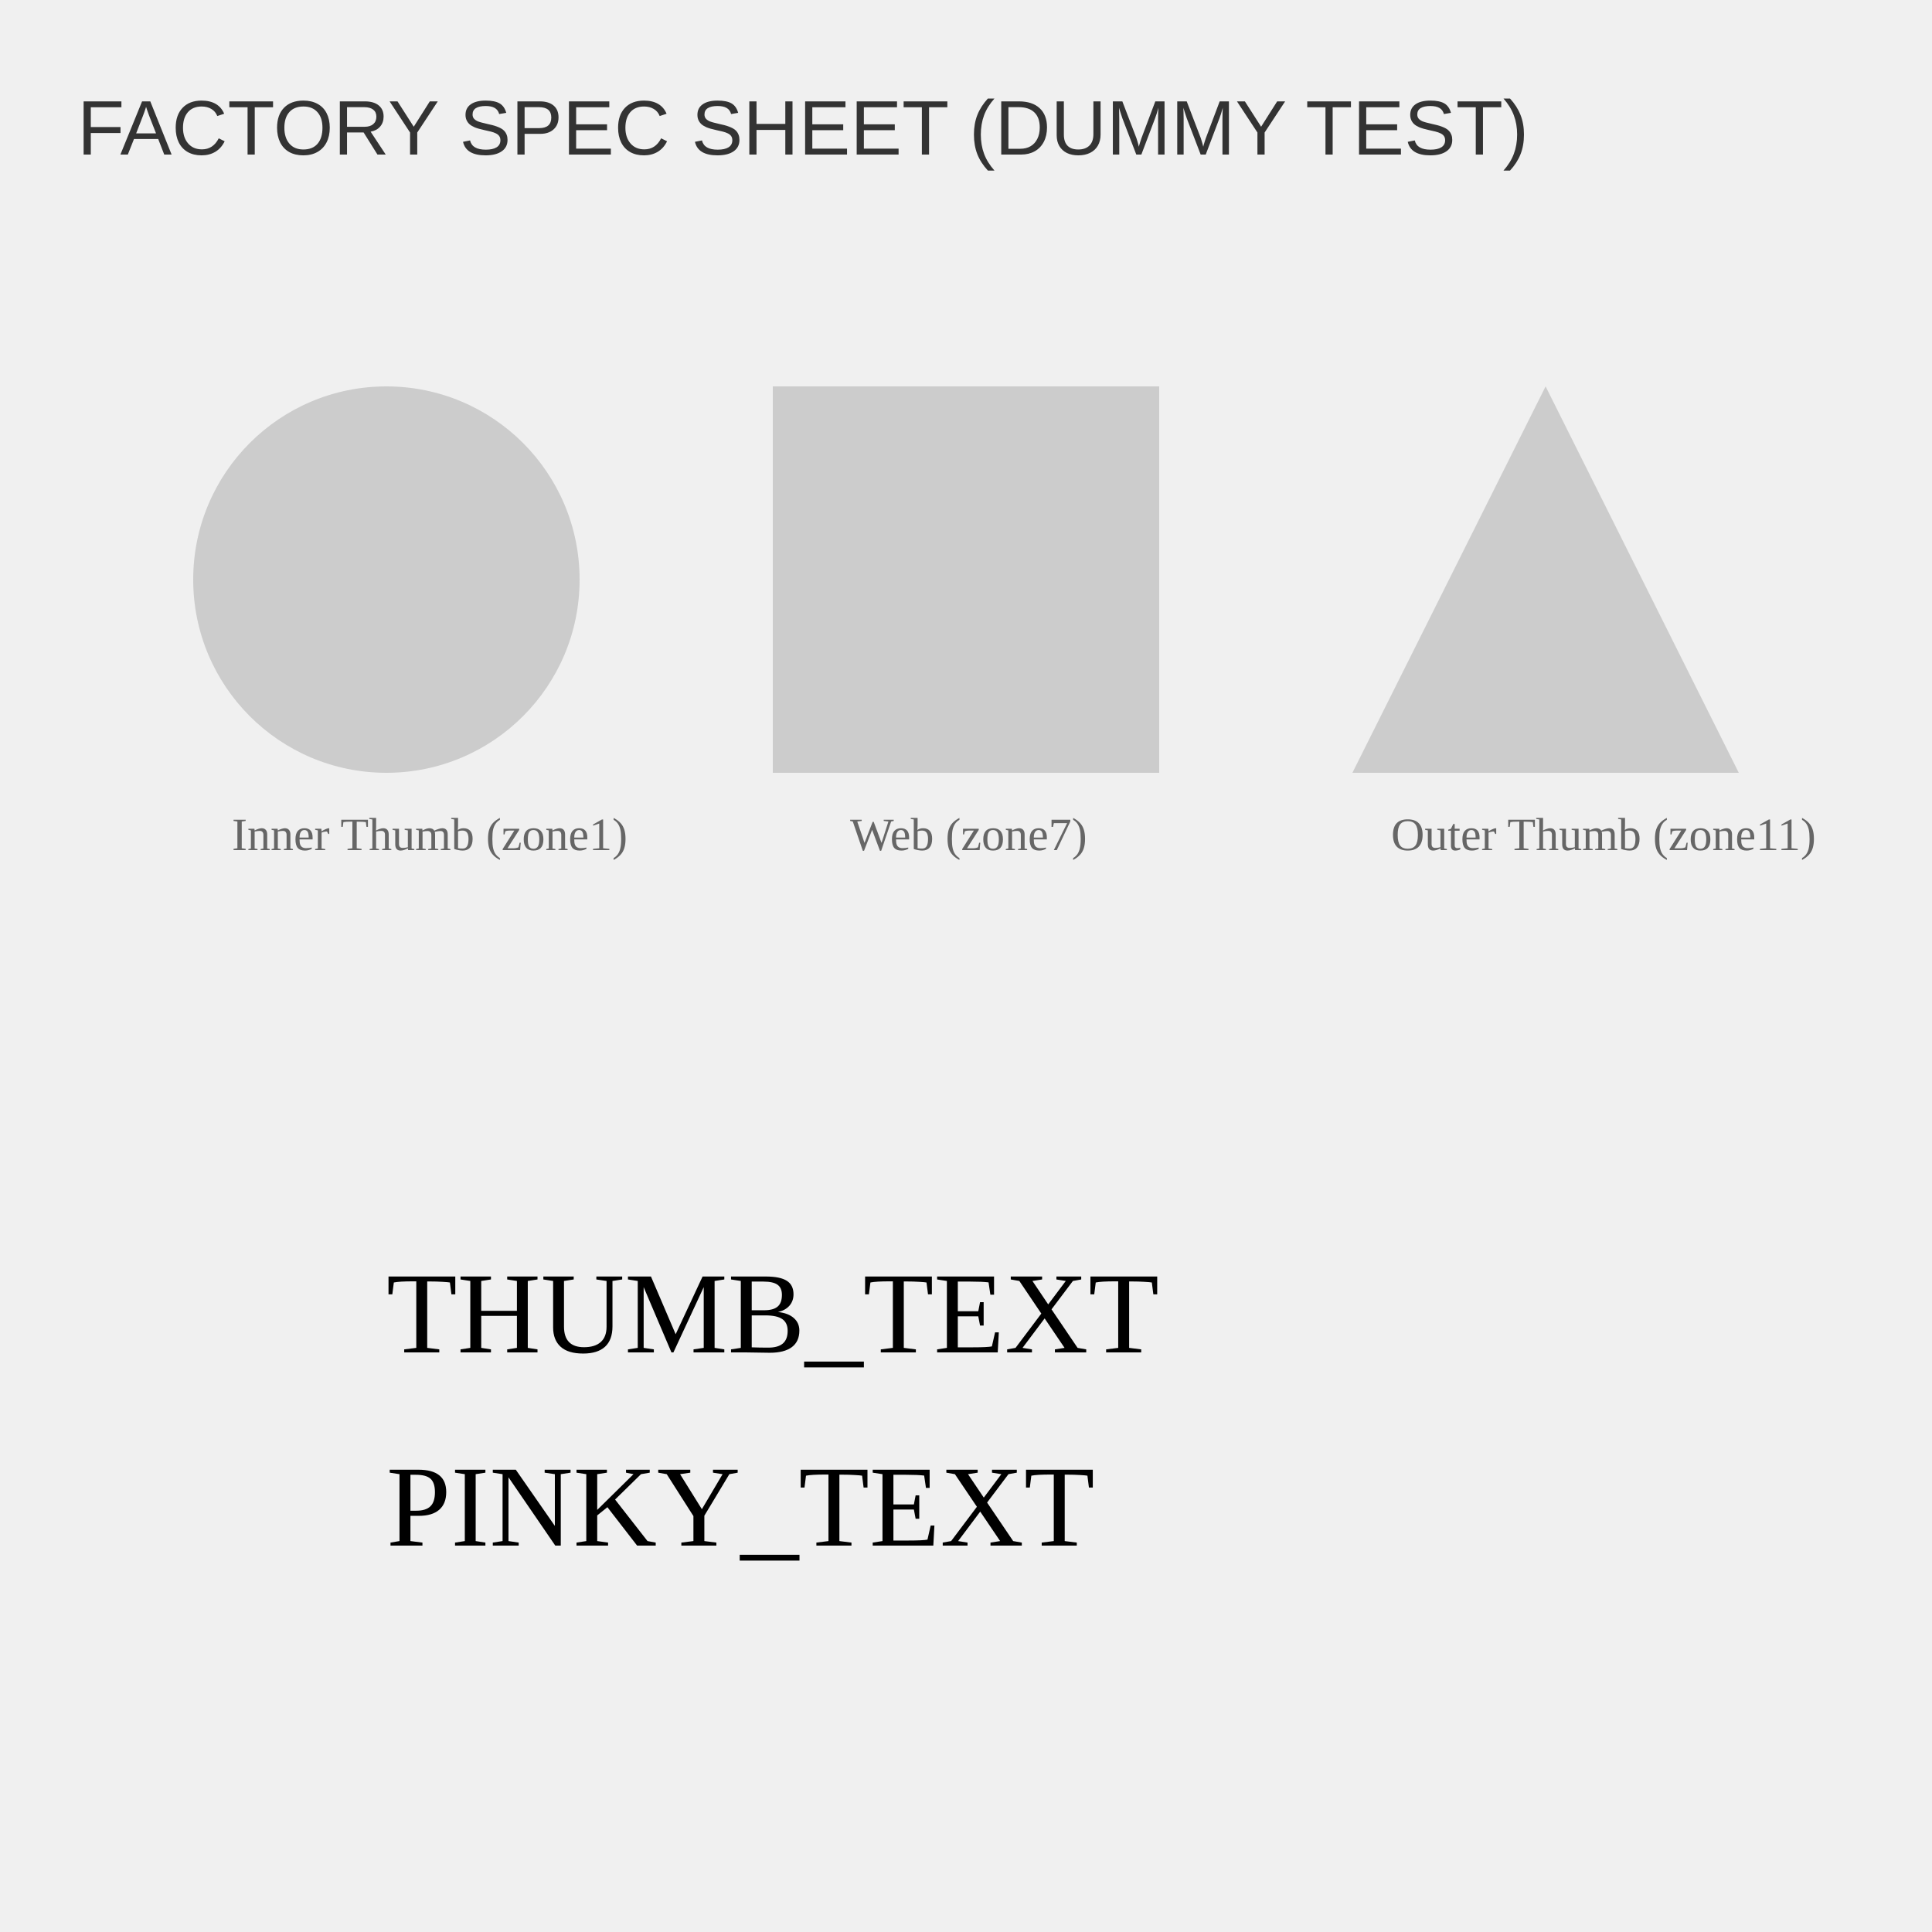
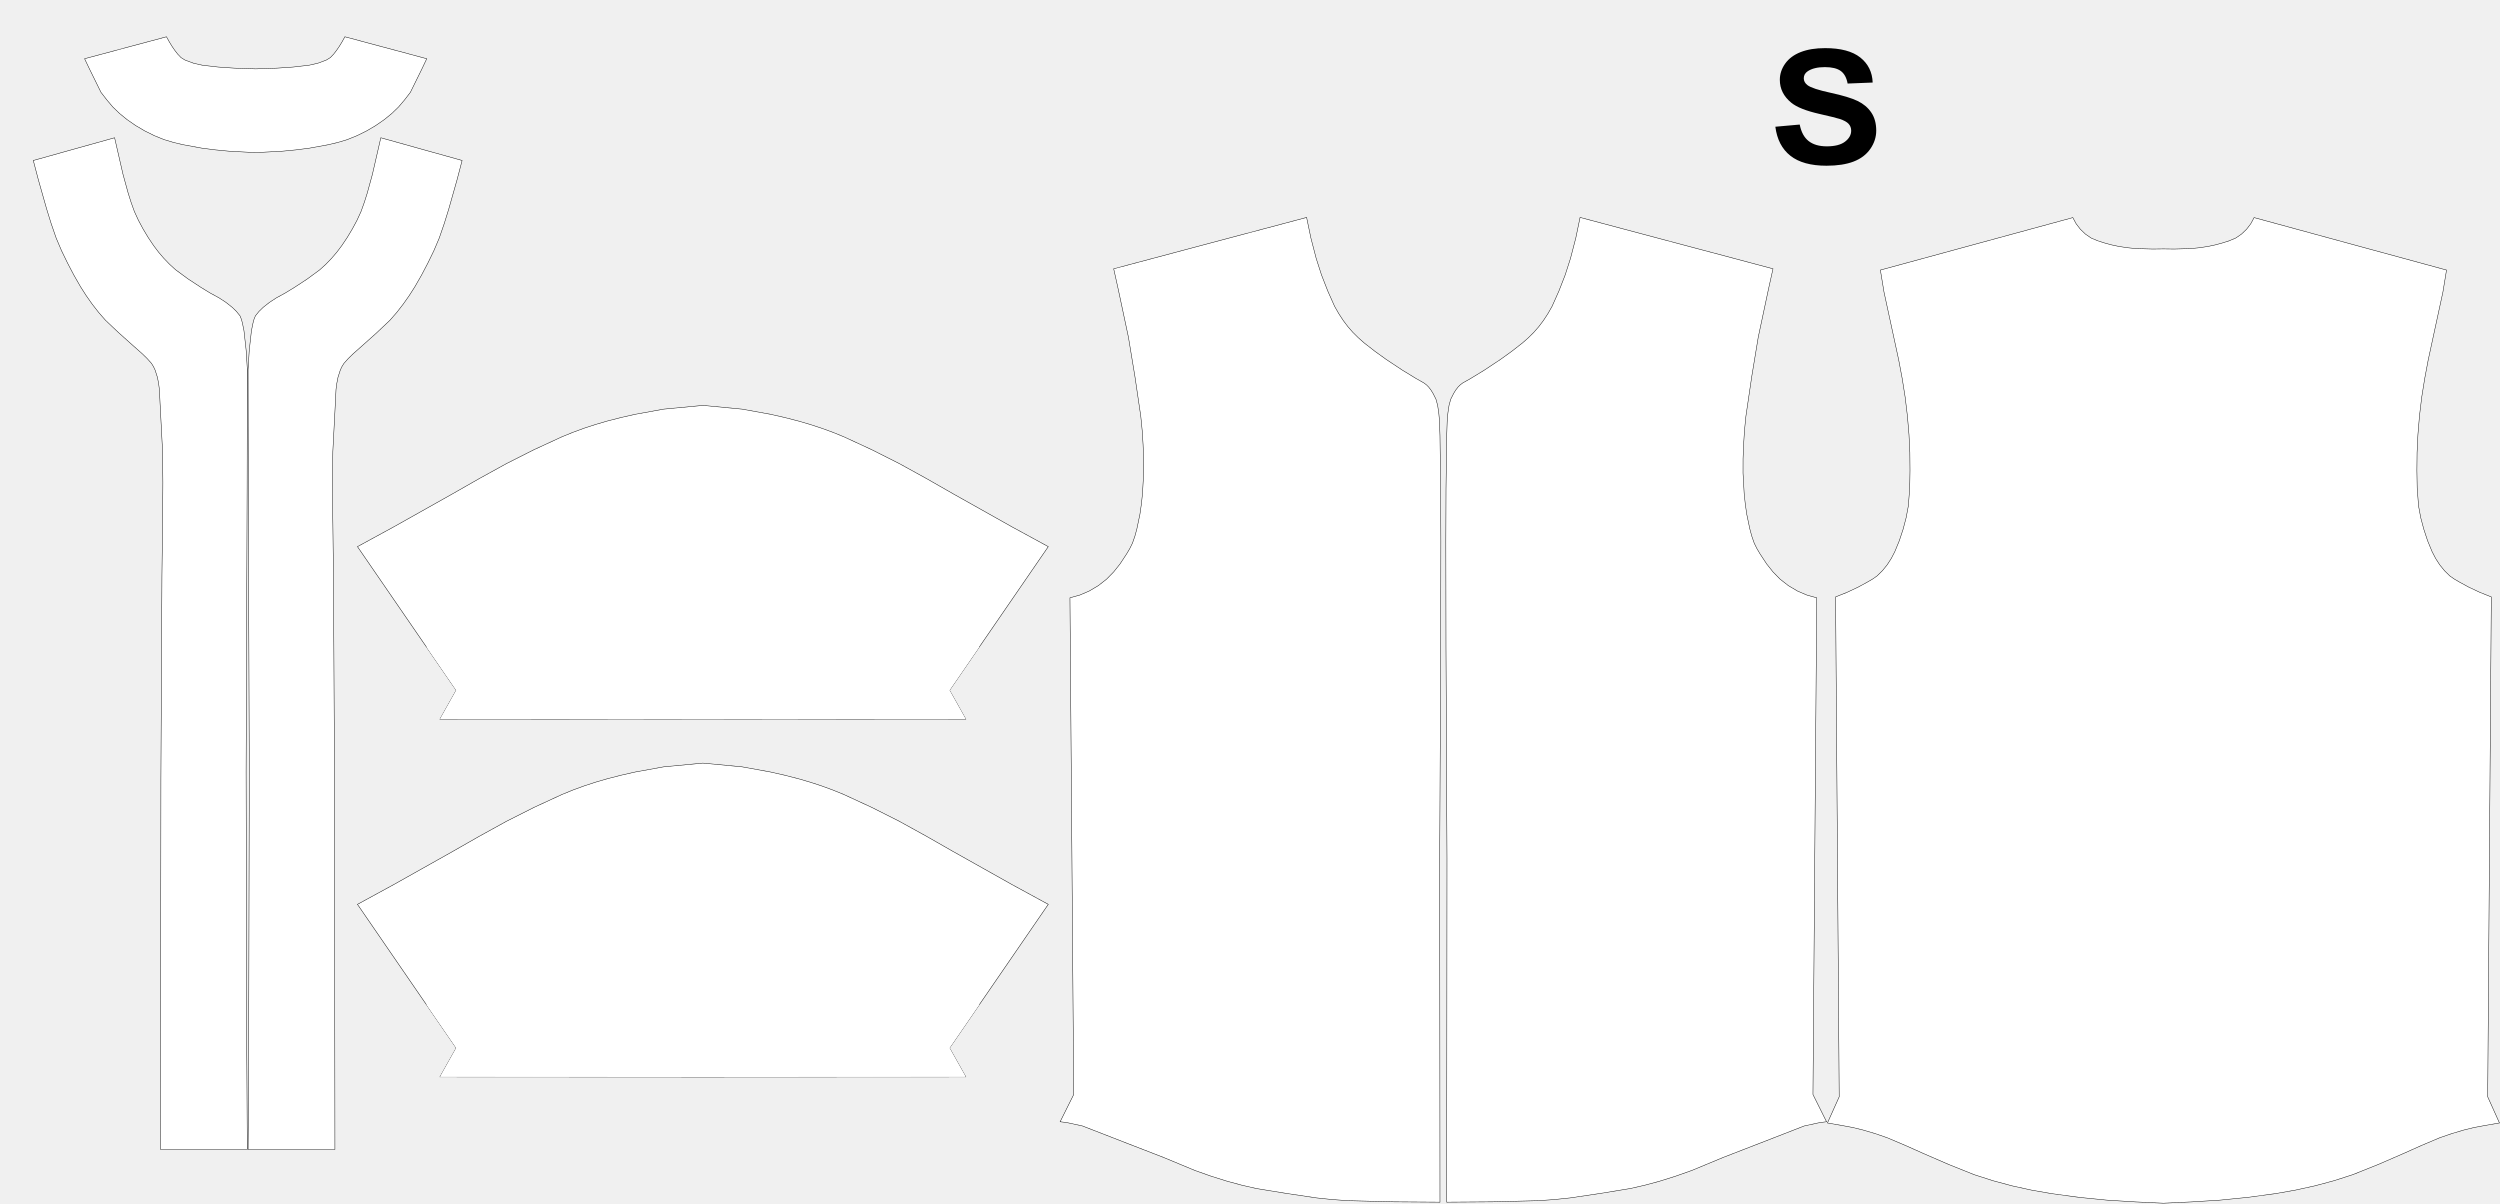
- <svg xmlns="http://www.w3.org/2000/svg" viewBox="0 0 500 500">
-   <rect width="500" height="500" fill="#f0f0f0" />
-   <text x="20" y="40" font-family="Arial" font-size="20" fill="#333">FACTORY SPEC SHEET (DUMMY TEST)</text>
-   <circle id="zone1" cx="100" cy="150" r="50" fill="#cccccc" />
-   <text x="60" y="220" font-size="12" fill="#666">Inner Thumb (zone1)</text>
-   <rect id="zone7" x="200" y="100" width="100" height="100" fill="#cccccc" />
-   <text x="220" y="220" font-size="12" fill="#666">Web (zone7)</text>
-   <path id="zone11" d="M400 100 L450 200 L350 200 Z" fill="#cccccc" />
-   <text x="360" y="220" font-size="12" fill="#666">Outer Thumb (zone11)</text>
-   <text id="thumbName" x="100" y="350" font-size="30" fill="#000">THUMB_TEXT</text>
-   <text id="pinkyName" x="100" y="400" font-size="30" fill="#000">PINKY_TEXT</text>
+ <svg xmlns="http://www.w3.org/2000/svg" width="100%" height="100%" viewBox="0 0 23619 11373" version="1.1" xml:space="preserve" style="fill-rule:evenodd;clip-rule:evenodd;stroke-miterlimit:2.613;">
+   <path id="zone2" d="M4156.59,10173.8L4309.83,9901.21L3377.16,8543.91L3718.68,8357.7L4274.75,8045.33L4529.33,7900.04L4786.04,7758.58L5045.33,7627.76L5309.08,7506.05L5413.96,7463.34L5520.38,7424.42L5627.92,7389.37L5736.67,7357.55L5868.67,7323.67L6001.58,7293.6L6269.46,7244.95L6640.46,7209.6L7011.46,7244.95L7279.33,7293.6L7411.88,7323.67L7543.92,7357.55L7652.67,7389.37L7760.25,7424.42L7866.88,7463.34L7971.79,7506.05L8235.25,7627.76L8494.88,7758.58L8751.5,7900.04L9005.83,8045.33L9561.88,8357.7L9903.75,8543.91L8971.08,9901.21L9124.29,10173.8L6640.46,10175.3L4156.59,10173.8ZM4156.59,6794.29L4309.83,6521.71L3377.12,5164.42L3718.69,4978.21L4274.75,4665.83L4529.33,4520.54L4786.04,4379.12L5045.33,4248.25L5309.04,4126.54L5413.96,4083.83L5520.33,4044.92L5627.92,4009.88L5736.67,3978.04L5868.67,3944.17L6001.58,3914.08L6269.46,3865.46L6640.46,3830.12L7011.46,3865.46L7279.29,3914.08L7411.88,3944.17L7543.92,3978.04L7652.67,4009.88L7760.25,4044.92L7866.88,4083.83L7971.79,4126.54L8235.25,4248.25L8494.88,4379.12L8751.54,4520.54L9005.83,4665.83L9561.88,4978.21L9903.75,5164.42L8971.08,6521.71L9124.29,6794.29L6640.46,6795.79L4156.59,6794.29Z" style="fill:#fff;stroke:#000;stroke-width:4.19px;" />
+   <path id="zone3" d="M9253.7,6110.42L8971.08,6521.71L9124.29,6794.29L6640.46,6795.79L4156.59,6794.29L4309.83,6521.71L4027.2,6110.42L9253.7,6110.42ZM9253.7,9489.91L8971.08,9901.2L9124.29,10173.8L6640.46,10175.3L4156.59,10173.8L4309.83,9901.2L4027.2,9489.91L9253.7,9489.91Z" style="fill:#fff;" />
+   <path id="zone11" d="M2336.51,10859.1L1516.31,10859.1L1520.13,7362.13L1529.85,5444.08L1536.91,4854.96L1538.7,4560.58L1536.04,4266.17L1511.62,3797.17L1506,3680L1498.36,3621.75L1487.19,3564.33L1465.38,3496.29L1450.09,3463.62L1431.23,3433.29L1389.43,3386.46L1344.69,3342.88L1250.47,3259.29L1121.81,3144.17L996.679,3025.83L931.913,2951.62L871.258,2873.62L814.467,2792.96L761.458,2709.92L697.271,2598.04L637.533,2483.83L580.992,2367.54L530.642,2248.92L483.529,2112.62L440.863,1975.08L362.264,1697.79L314.572,1516.12L1082.63,1301.5L1161.86,1646.25L1210.42,1823.17L1238.09,1910.62L1269,1996.88L1307.59,2081.38L1351.75,2163.21L1399.45,2243L1451.25,2320.17L1497.78,2382L1548.13,2440.83L1601.97,2496.79L1659.38,2548.92L1777.45,2635.75L1900.5,2716.42L1984.42,2767.62L2070.96,2815.04L2134.27,2856.54L2194.01,2903.67L2233.19,2941.62L2267.63,2984.33L2281.17,3018.17L2290.6,3053.79L2305.02,3125.33L2325.33,3307.88L2336.84,3491.29L2334.76,4598.54L2325.04,7291.17L2330.94,9871.04L2336.51,10859.1ZM2343.92,10859.1L2349.48,9871.04L2355.38,7291.17L2345.66,4598.54L2343.58,3491.29L2355.09,3307.88L2375.41,3125.38L2389.82,3053.79L2399.25,3018.17L2412.8,2984.33L2447.24,2941.62L2486.37,2903.67L2546.15,2856.54L2609.46,2815.04L2696,2767.62L2779.92,2716.42L2902.97,2635.75L3021.04,2548.92L3078.45,2496.79L3132.29,2440.83L3182.64,2382L3229.18,2320.17L3280.98,2243L3328.67,2163.21L3372.83,2081.38L3411.43,1996.88L3442.33,1910.62L3470,1823.17L3518.57,1646.25L3597.79,1301.5L4365.83,1516.12L4318.17,1697.79L4239.54,1975.08L4196.88,2112.62L4149.78,2248.92L4099.43,2367.58L4042.89,2483.83L3983.15,2598.04L3918.97,2709.92L3865.96,2792.96L3809.17,2873.62L3748.51,2951.62L3683.75,3025.83L3558.62,3144.17L3429.95,3259.29L3335.73,3342.88L3290.99,3386.46L3249.2,3433.29L3230.34,3463.62L3215.05,3496.29L3193.24,3564.33L3182.06,3621.75L3174.42,3680L3168.81,3797.17L3144.38,4266.17L3141.72,4560.58L3143.51,4854.96L3150.58,5444.08L3160.29,7362.13L3164.12,10859.1L2343.92,10859.1ZM2415.69,1441.96L2161.07,1428.17L2033.89,1415.83L1907.62,1399.67L1728.19,1366.79L1639.21,1345.62L1551.69,1319.5L1458.62,1281.92L1368.44,1237.25L1281.5,1186.17L1198.99,1128.88L1129.99,1072.54L1065.67,1010.58L1008.4,942.708L953.788,871.958L846.292,653.458L799.296,554.792L1572.83,347.458L1598.68,394.125L1626.58,439.667L1651.85,476.375L1679.16,511.625L1710,543.917L1748.16,567.417L1828.35,597.375L1911.44,616.167L2061.82,633.5L2212.75,643.75L2415.69,650.792L2618.33,643.75L2769.26,633.5L2919.65,616.167L3002.73,597.375L3082.92,567.417L3121.09,543.917L3151.92,511.625L3179.23,476.375L3204.51,439.667L3232.4,394.125L3258.25,347.458L4031.79,554.792L3984.79,653.458L3877.3,871.958L3822.97,942.708L3765.4,1010.58L3701.09,1072.54L3632.09,1128.88L3549.54,1186.17L3462.93,1237.25L3372.47,1281.92L3279.39,1319.5L3191.87,1345.62L3103.18,1366.79L2923.46,1399.67L2797.19,1415.83L2670.3,1428.17L2415.69,1441.96ZM17163.8,5647.88L17128.1,10340.2L17256.5,10597.9L17207.3,10603.8L17176.4,10609.1L17045.3,10637.7L16618.8,10803.5L16279,10935.2L15984.1,11057.7L15831.8,11111.6L15678.1,11159.9L15542,11196.7L15404.7,11228.2L15129.7,11273.3L14835.4,11317.2L14686.3,11332.8L14536.7,11343.4L14102.3,11354.3L13667.8,11357.5L13670.5,8108.49L13661.1,6112.67L13659.6,5115.04L13661.4,4616.12L13667.8,4117.46L13672.8,3973.17L13679.3,3901.58L13689.9,3830L13705.8,3771.67L13733.2,3717.46L13752.7,3685.67L13775.7,3655.92L13796.5,3635.29L13820.1,3617.62L13892.3,3576.96L14025.4,3495.67L14177.4,3394.67L14282.2,3319.25L14384.1,3239.75L14438.7,3191.71L14490.2,3140.75L14537.9,3086L14581.8,3027.96L14624.8,2961.96L14663.7,2893.62L14727.9,2749.62L14787.4,2597.04L14837.5,2440.96L14887.5,2248.58L14927.9,2054.21L16750.5,2539.33L16707.8,2731.67L16611.2,3185.54L16549.6,3558.42L16494.5,3932.5L16481.3,4066.21L16472.8,4200.54L16467.7,4334.83L16467.4,4469.17L16478.3,4664.12L16488.6,4761.33L16502.5,4857.96L16531.4,4996.38L16549.9,5064.71L16573.2,5131.54L16598.5,5182.79L16627.7,5232.29L16690.7,5328L16750.5,5403.12L16817.6,5471.75L16896,5533L16982,5583.96L17070.7,5622L17163.8,5647.88ZM10108.5,5647.88L10201.5,5622L10290.2,5583.96L10376.2,5533L10454.5,5471.75L10521.7,5403.12L10581.5,5328L10644.5,5232.29L10673.7,5182.79L10699,5131.54L10722.3,5064.71L10740.8,4996.38L10769.7,4857.96L10783.5,4761.33L10793.9,4664.12L10804.8,4469.17L10804.5,4334.83L10799.4,4200.54L10790.9,4066.21L10777.7,3932.5L10722.6,3558.42L10661,3185.54L10564.4,2731.67L10521.7,2539.33L12344.3,2054.21L12384.7,2248.58L12434.7,2440.96L12484.8,2597.04L12544.3,2749.62L12608.5,2893.62L12647.4,2961.96L12690.4,3027.96L12734.2,3086L12782,3140.75L12833.6,3191.71L12888,3239.75L12990,3319.25L13094.8,3394.67L13246.8,3495.67L13379.9,3576.96L13452,3617.62L13475.6,3635.29L13496.6,3655.92L13519.5,3685.67L13539,3717.46L13566.4,3771.67L13582.3,3830L13592.9,3901.58L13599.4,3973.17L13604.3,4117.46L13610.8,4616.12L13612.6,5115.04L13611.1,6112.67L13601.7,8108.49L13604.3,11357.5L13169.9,11354.3L12735.5,11343.4L12585.8,11332.8L12436.8,11317.2L12142.5,11273.3L11867.4,11228.2L11730.2,11196.7L11594.1,11159.9L11440.4,11111.6L11288.1,11057.7L10993.2,10935.2L10653.4,10803.5L10226.9,10637.7L10095.8,10609.1L10064.8,10603.8L10015.7,10597.9L10144.1,10340.2L10108.5,5647.88ZM20439.4,11367.4L20172.9,11355L19906.3,11338.5L19641,11312L19376.8,11276L19192.5,11243.6L19009.7,11203.5L18828.6,11154.8L18650,11097.3L18409.9,11001.2L18172.9,10898.3L18001.2,10821.6L17828.2,10748.5L17716.1,10709.9L17601.8,10676L17505.6,10652.4L17407.1,10634.1L17265,10609.3L17376.1,10362L17341.9,5639.5L17449.6,5596.46L17554.5,5547.21L17645.7,5497.38L17690.8,5471.12L17733.2,5441.67L17784.2,5391.83L17829.4,5336.12L17868,5276.25L17901,5212.83L17944,5108.46L17979.5,5001.12L18008.3,4891.75L18029.2,4780.83L18042.2,4612.79L18044.9,4444.46L18043.4,4275.79L18035.5,4107.71L18020.4,3929.58L17999.2,3752.38L17971.2,3576.08L17938.2,3400.62L17799.3,2759.33L17765.1,2551.46L19583.2,2055.79L19614.4,2113.88L19654.5,2166.08L19702.3,2211.75L19756.6,2248.92L19818.8,2275.17L19883.6,2295.79L19948.8,2313.5L20015.2,2327.67L20095.3,2340.04L20176.1,2348.29L20338.3,2353L20439.4,2351.54L20540.3,2353L20702.8,2348.29L20783.5,2340.04L20863.8,2327.67L20929.8,2313.5L20995.2,2295.79L21059.8,2275.17L21122.3,2248.92L21176.6,2211.75L21224.4,2166.08L21264.5,2113.88L21295.7,2055.79L23113.8,2551.46L23079.6,2759.33L22940.7,3400.62L22907.7,3576.08L22879.4,3752.38L22858.2,3929.58L22843.4,4107.71L22835.5,4275.79L22833.7,4444.46L22836.7,4612.79L22849.6,4780.83L22870.2,4891.75L22899.5,5001.12L22934.8,5108.46L22977.9,5212.83L23010.9,5276.25L23049.5,5336.12L23094.6,5391.83L23145.3,5441.67L23188.1,5471.12L23232.9,5497.38L23324,5547.21L23429,5596.46L23536.9,5639.5L23502.7,10362L23613.9,10609.3L23471.5,10634.1L23373.3,10652.4L23276.9,10676L23162.8,10709.9L23050.4,10748.5L22877.6,10821.6L22706,10898.3L22468.9,11001.2L22228.9,11097.3L22050.3,11154.8L21868.9,11203.5L21686.4,11243.6L21502.1,11276L21237.6,11312L20972.2,11338.5L20706,11355L20439.4,11367.4Z" style="fill:#fff;stroke:#000;stroke-width:4.19px;" />
+   <path d="M16772.8,1197.29L17003,1176.79C17016.9,1247.62 17045,1299.62 17087.4,1332.79C17129.8,1366 17187,1382.62 17258.9,1382.62C17335.2,1382.62 17392.6,1367.83 17431.2,1338.29C17469.9,1308.75 17489.2,1274.21 17489.2,1234.67C17489.2,1209.29 17481.1,1187.67 17464.8,1169.83C17448.6,1152 17420.2,1136.5 17379.7,1123.33C17352,1114.54 17288.8,1098.92 17190.2,1076.46C17063.3,1047.67 16974.2,1012.25 16923.1,970.25C16851.1,911.167 16815.1,839.167 16815.1,754.208C16815.1,699.5 16832,648.375 16865.9,600.75C16899.8,553.125 16948.5,516.875 17012.2,492C17075.9,467.083 17152.8,454.625 17242.9,454.625C17390.1,454.625 17500.8,484.167 17575.2,543.25C17649.5,602.333 17688.6,681.208 17692.3,779.833L17455.6,789.333C17445.5,734.167 17423.8,694.5 17390.5,670.333C17357.1,646.167 17307.2,634.083 17240.5,634.083C17171.8,634.083 17117.9,647 17079,672.875C17053.9,689.5 17041.4,711.708 17041.4,739.542C17041.4,764.917 17053.1,786.667 17076.6,804.708C17106.5,827.667 17179,851.583 17294.1,876.5C17409.2,901.417 17494.4,927.167 17549.6,953.792C17604.8,980.417 17648,1016.75 17679.1,1062.92C17710.3,1109.04 17725.9,1166.08 17725.9,1233.92C17725.9,1295.46 17707.2,1353.08 17670,1406.79C17632.6,1460.5 17579.8,1500.42 17511.6,1526.54C17443.4,1552.67 17358.3,1565.71 17256.5,1565.71C17108.3,1565.71 16994.5,1534.33 16915.1,1471.58C16835.6,1408.88 16788.2,1317.42 16772.8,1197.29" style="fill-rule:nonzero;" />
</svg>
